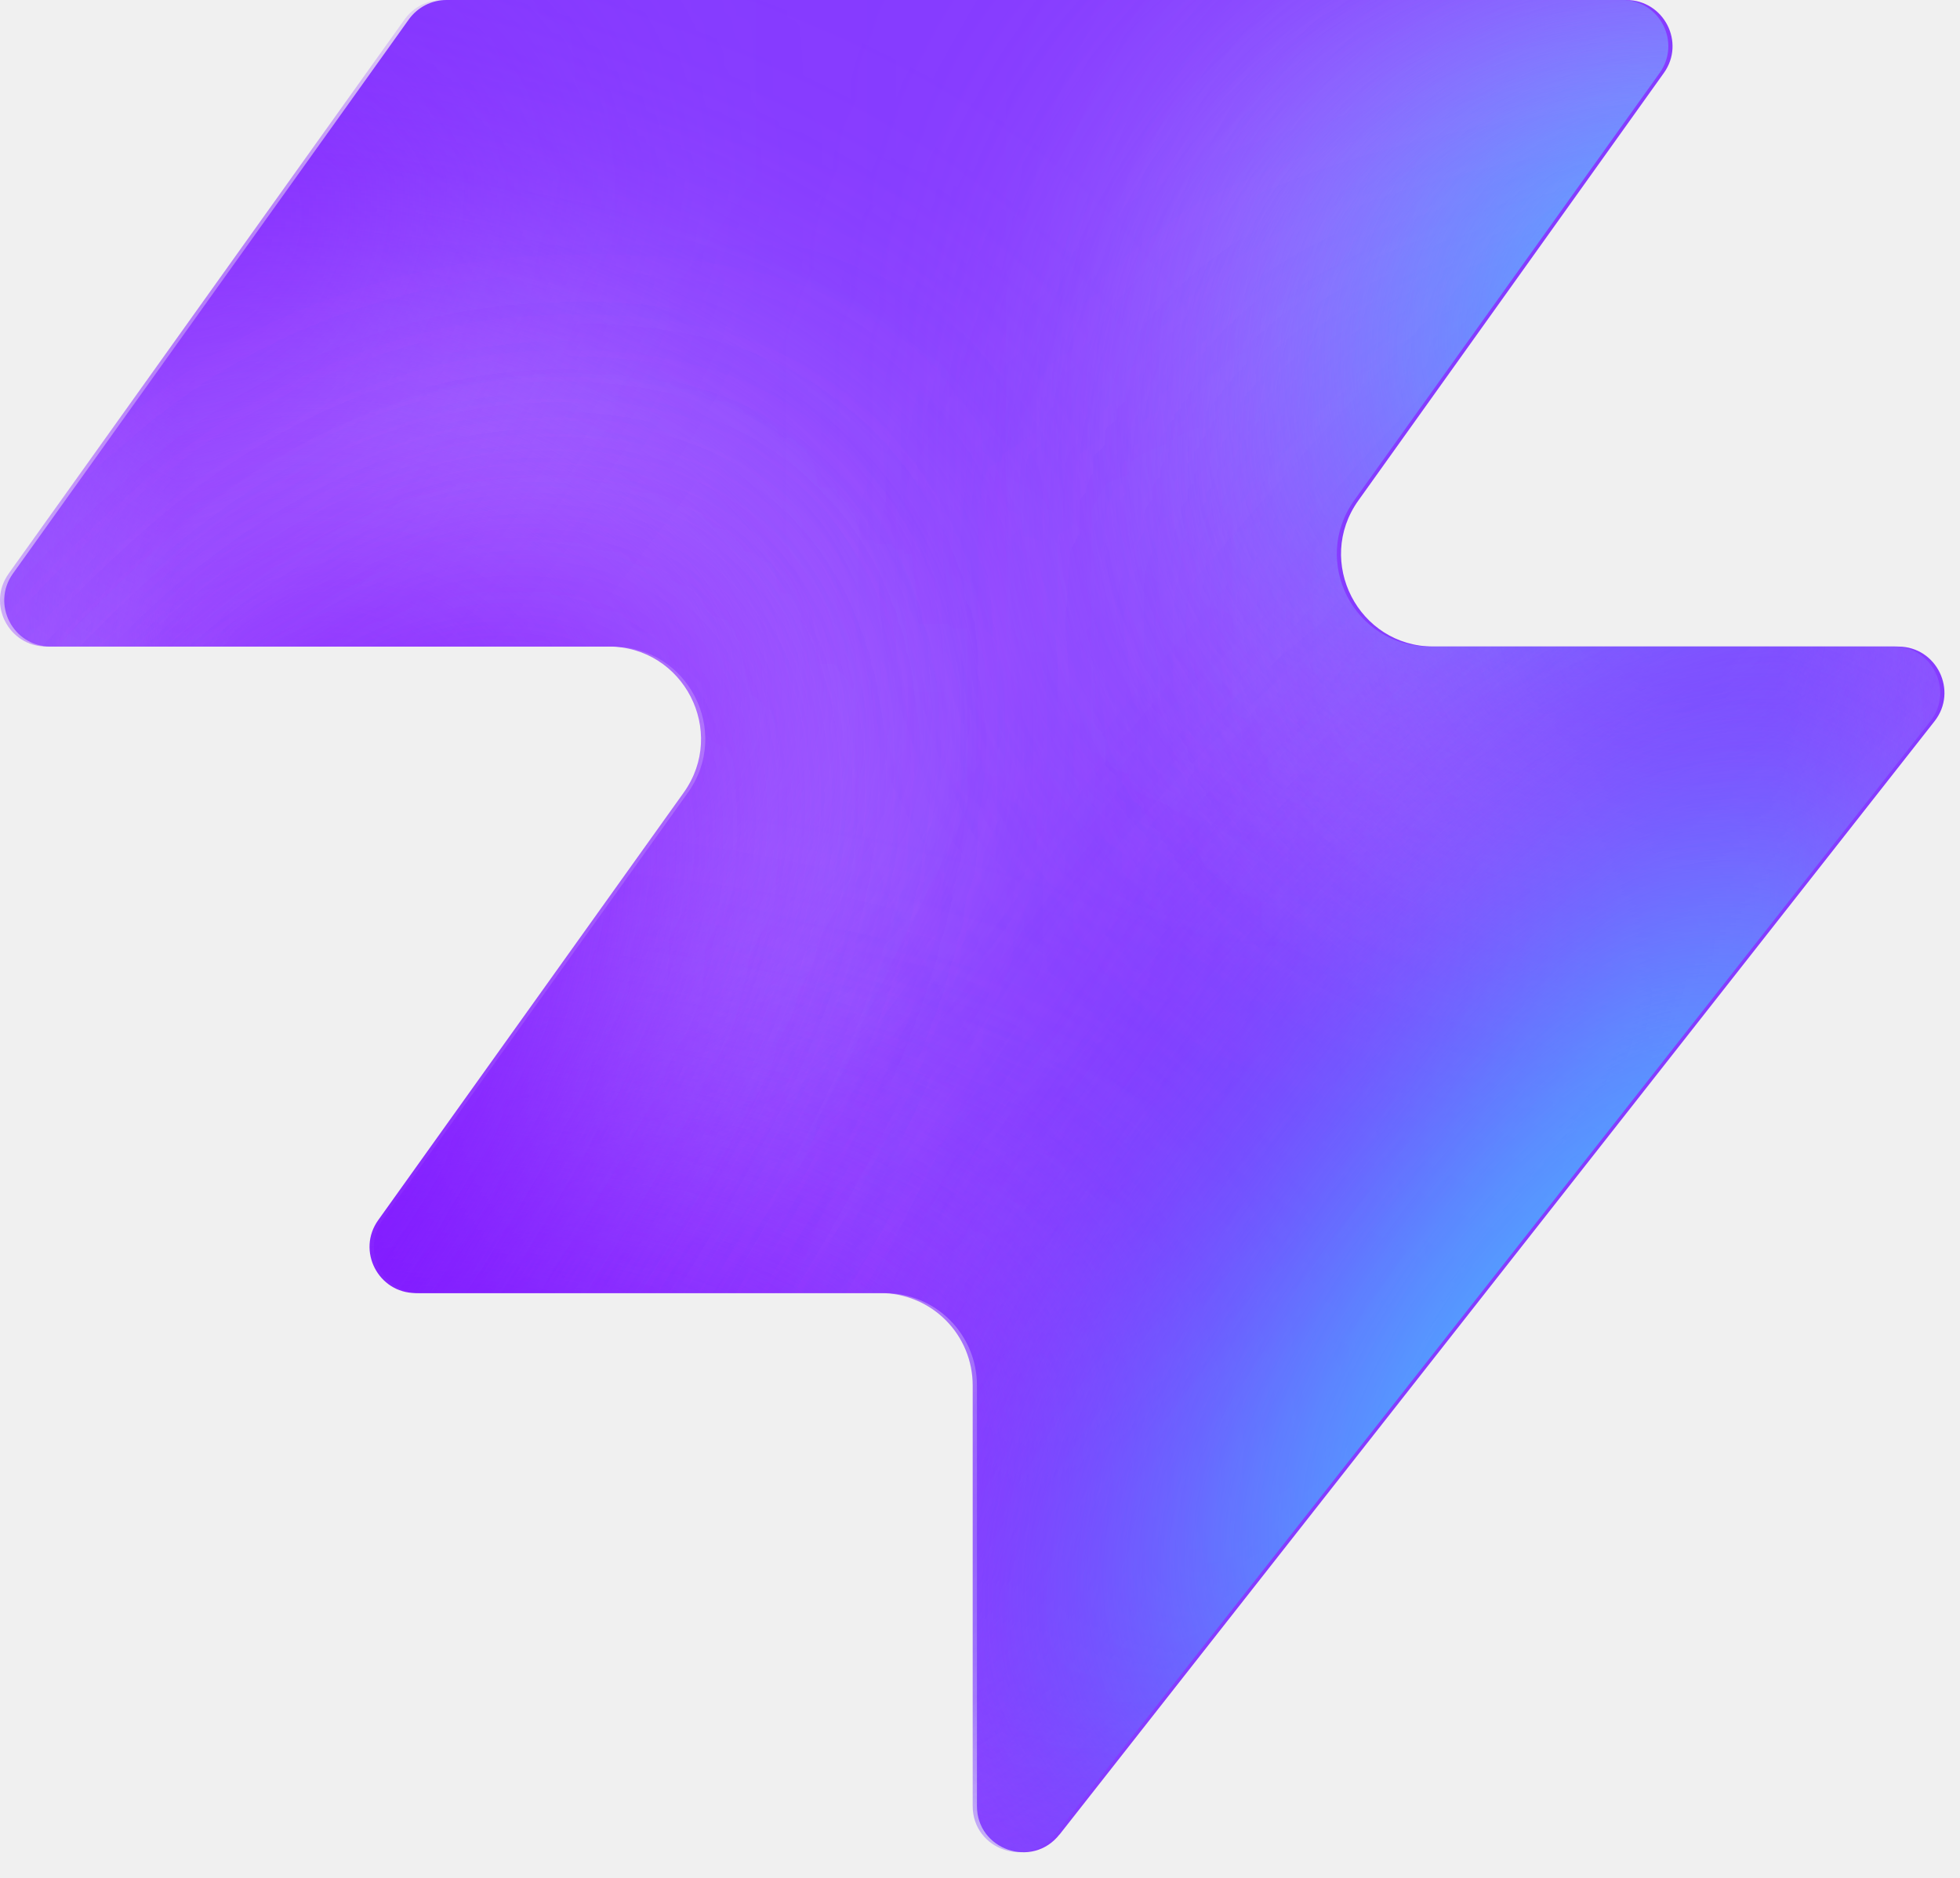
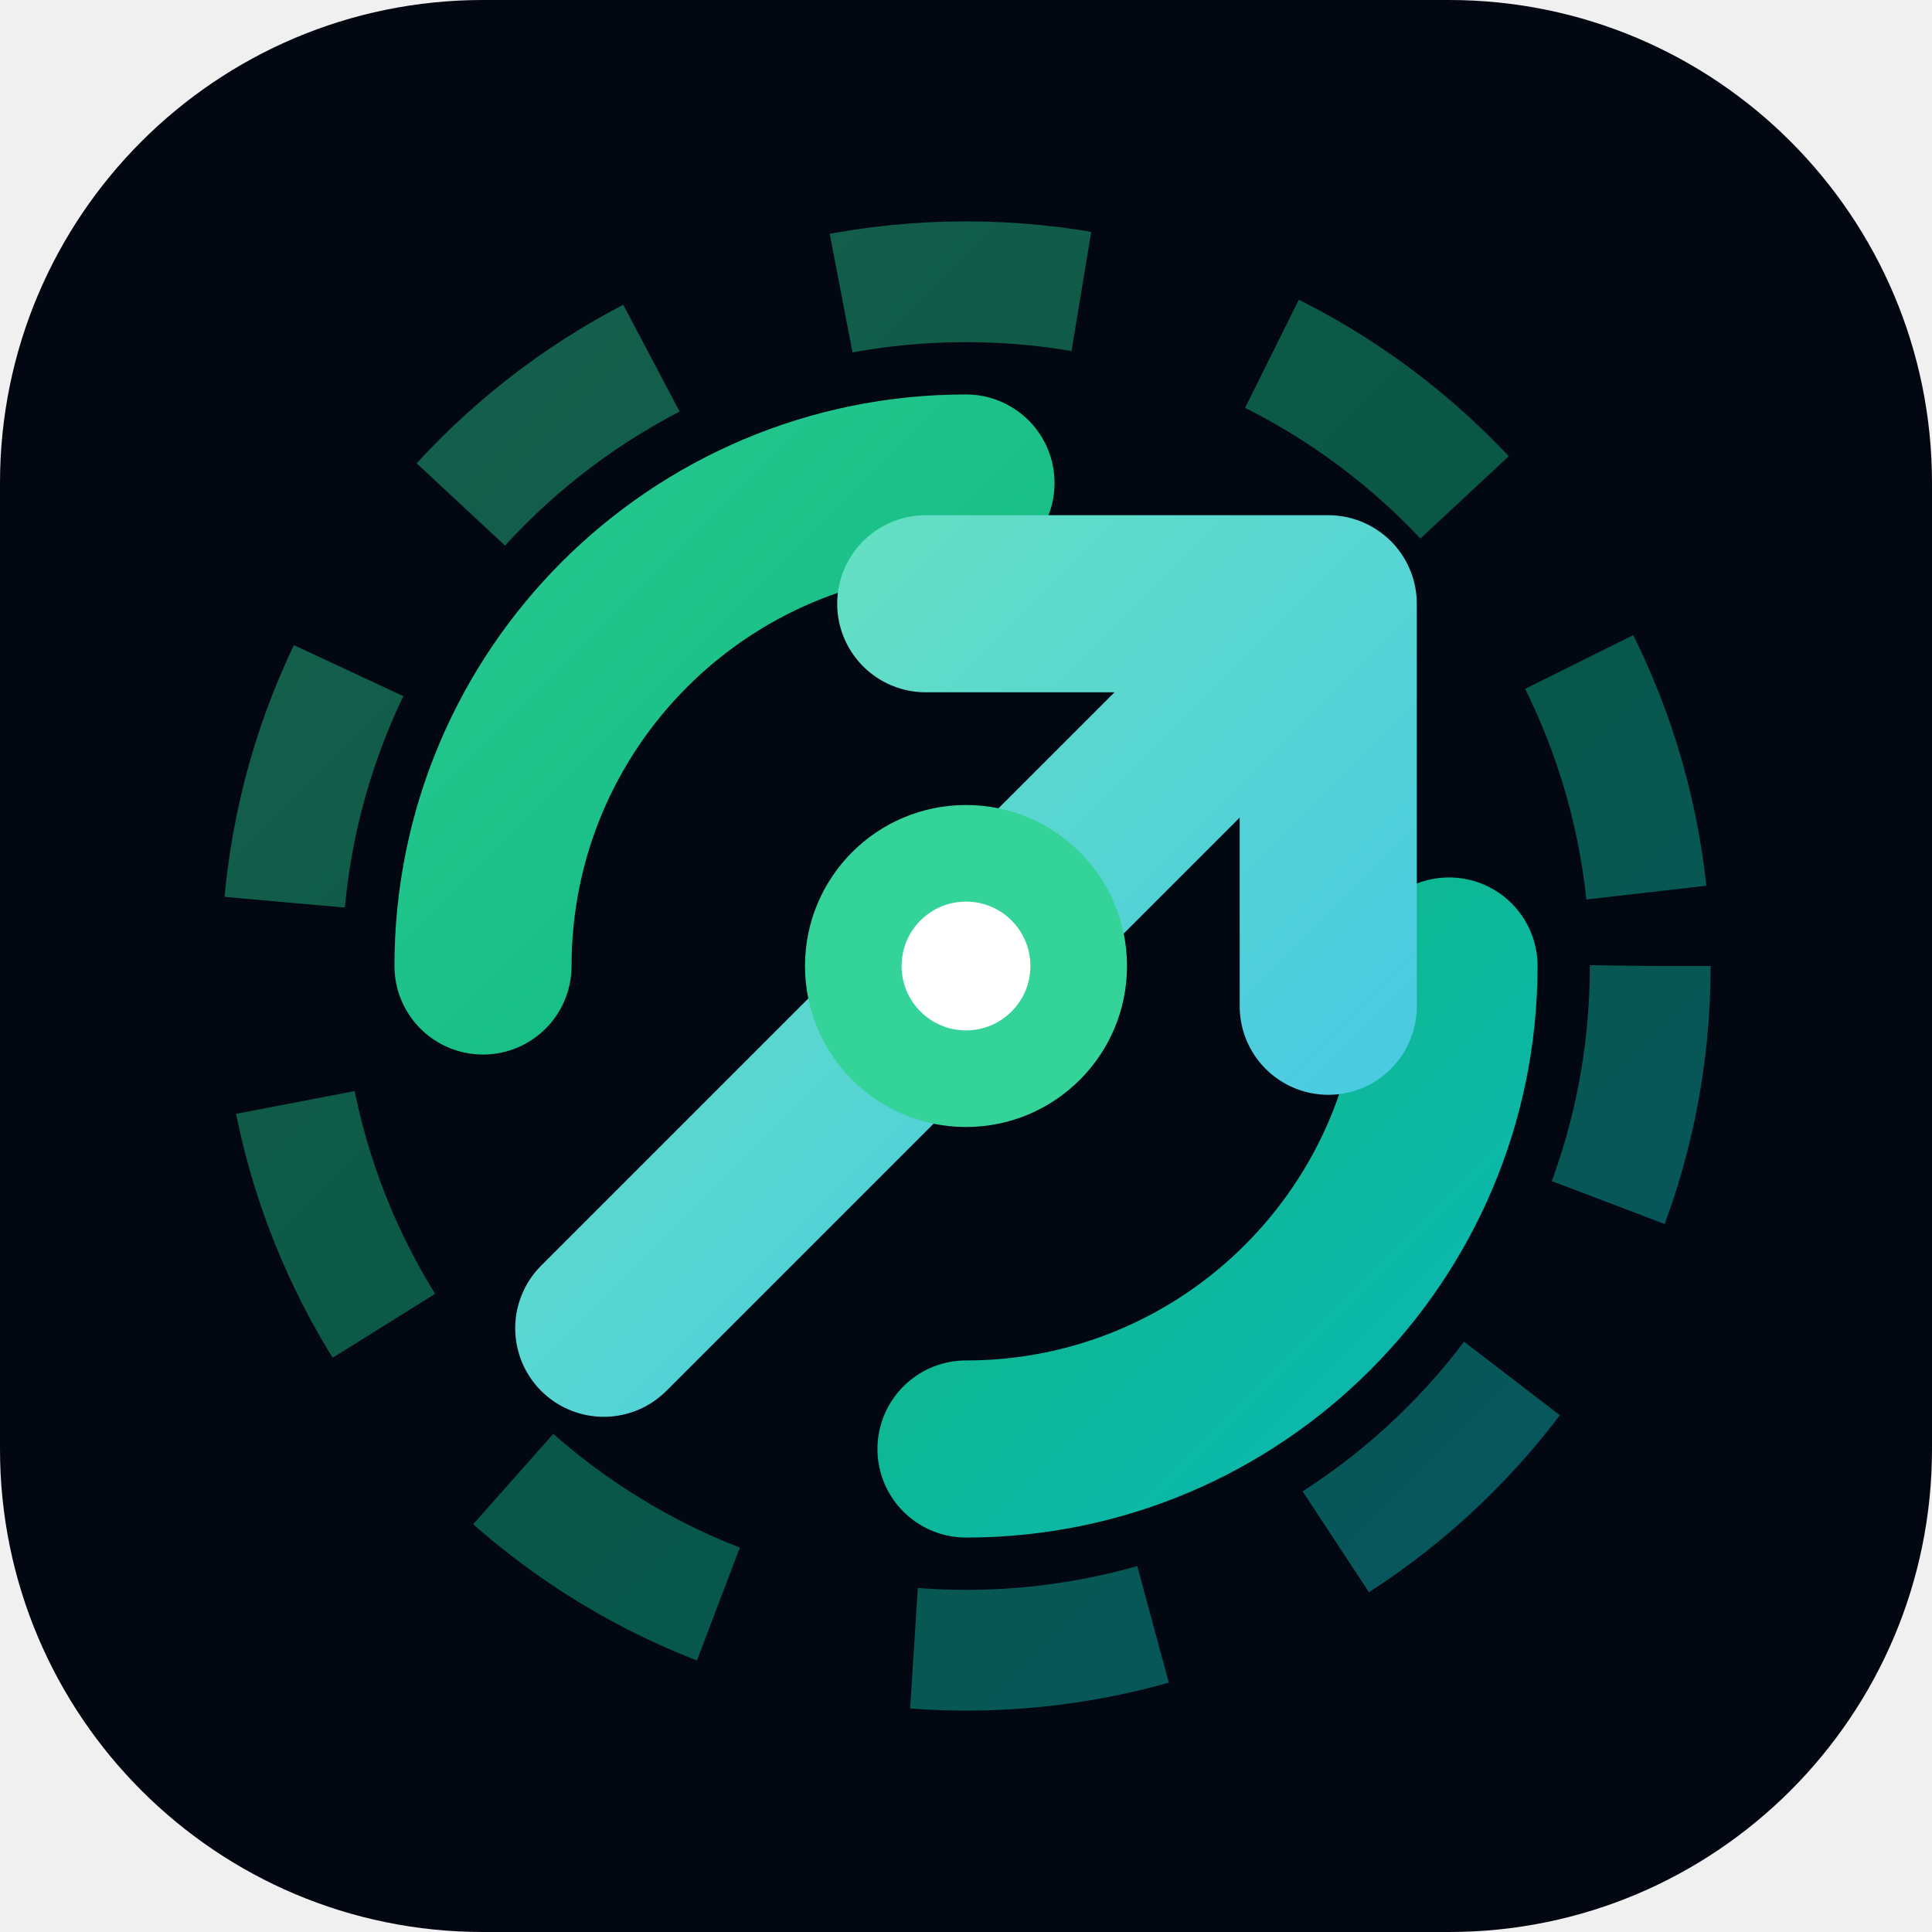
- <svg xmlns="http://www.w3.org/2000/svg" width="48" height="46" fill="none" viewBox="0 0 48 46">
-   <path fill="#863bff" d="M25.946 44.938c-.664.845-2.021.375-2.021-.698V33.937a2.26 2.26 0 0 0-2.262-2.262H10.287c-.92 0-1.456-1.04-.92-1.788l7.48-10.471c1.07-1.497 0-3.578-1.842-3.578H1.237c-.92 0-1.456-1.04-.92-1.788L10.013.474c.214-.297.556-.474.92-.474h28.894c.92 0 1.456 1.04.92 1.788l-7.48 10.471c-1.07 1.498 0 3.579 1.842 3.579h11.377c.943 0 1.473 1.088.89 1.83L25.947 44.94z" style="fill:#863bff;fill:color(display-p3 .525 .23 1);fill-opacity:1" />
-   <mask id="a" width="48" height="46" x="0" y="0" maskUnits="userSpaceOnUse" style="mask-type:alpha">
-     <path fill="#000" d="M25.842 44.938c-.664.844-2.021.375-2.021-.698V33.937a2.26 2.26 0 0 0-2.262-2.262H10.183c-.92 0-1.456-1.04-.92-1.788l7.48-10.471c1.07-1.498 0-3.579-1.842-3.579H1.133c-.92 0-1.456-1.04-.92-1.787L9.91.473c.214-.297.556-.474.92-.474h28.894c.92 0 1.456 1.04.92 1.788l-7.48 10.471c-1.07 1.498 0 3.578 1.842 3.578h11.377c.943 0 1.473 1.088.89 1.832L25.843 44.94z" style="fill:#000;fill-opacity:1" />
-   </mask>
-   <g mask="url(#a)">
-     <g filter="url(#b)">
-       <ellipse cx="5.508" cy="14.704" fill="#ede6ff" rx="5.508" ry="14.704" style="fill:#ede6ff;fill:color(display-p3 .927 .903 1);fill-opacity:1" transform="matrix(.00324 1 1 -.00324 -4.47 31.516)" />
-     </g>
-     <g filter="url(#c)">
-       <ellipse cx="10.399" cy="29.851" fill="#ede6ff" rx="10.399" ry="29.851" style="fill:#ede6ff;fill:color(display-p3 .927 .903 1);fill-opacity:1" transform="matrix(.00324 1 1 -.00324 -39.328 7.883)" />
-     </g>
-     <g filter="url(#d)">
-       <ellipse cx="5.508" cy="30.487" fill="#7e14ff" rx="5.508" ry="30.487" style="fill:#7e14ff;fill:color(display-p3 .492 .077 1);fill-opacity:1" transform="rotate(89.814 -25.913 -14.639)scale(1 -1)" />
-     </g>
-     <g filter="url(#e)">
-       <ellipse cx="5.508" cy="30.599" fill="#7e14ff" rx="5.508" ry="30.599" style="fill:#7e14ff;fill:color(display-p3 .492 .077 1);fill-opacity:1" transform="rotate(89.814 -32.644 -3.334)scale(1 -1)" />
-     </g>
-     <g filter="url(#f)">
-       <ellipse cx="5.508" cy="30.599" fill="#7e14ff" rx="5.508" ry="30.599" style="fill:#7e14ff;fill:color(display-p3 .492 .077 1);fill-opacity:1" transform="matrix(.00324 1 1 -.00324 -34.34 30.47)" />
-     </g>
-     <g filter="url(#g)">
-       <ellipse cx="14.072" cy="22.078" fill="#ede6ff" rx="14.072" ry="22.078" style="fill:#ede6ff;fill:color(display-p3 .927 .903 1);fill-opacity:1" transform="rotate(93.35 24.506 48.493)scale(-1 1)" />
-     </g>
-     <g filter="url(#h)">
-       <ellipse cx="3.47" cy="21.501" fill="#7e14ff" rx="3.47" ry="21.501" style="fill:#7e14ff;fill:color(display-p3 .492 .077 1);fill-opacity:1" transform="rotate(89.009 28.708 47.59)scale(-1 1)" />
-     </g>
-     <g filter="url(#i)">
-       <ellipse cx="3.47" cy="21.501" fill="#7e14ff" rx="3.47" ry="21.501" style="fill:#7e14ff;fill:color(display-p3 .492 .077 1);fill-opacity:1" transform="rotate(89.009 28.708 47.59)scale(-1 1)" />
-     </g>
-     <g filter="url(#j)">
-       <ellipse cx=".387" cy="8.972" fill="#7e14ff" rx="4.407" ry="29.108" style="fill:#7e14ff;fill:color(display-p3 .492 .077 1);fill-opacity:1" transform="rotate(39.51 .387 8.972)" />
-     </g>
-     <g filter="url(#k)">
-       <ellipse cx="47.523" cy="-6.092" fill="#7e14ff" rx="4.407" ry="29.108" style="fill:#7e14ff;fill:color(display-p3 .492 .077 1);fill-opacity:1" transform="rotate(37.892 47.523 -6.092)" />
-     </g>
-     <g filter="url(#l)">
-       <ellipse cx="41.412" cy="6.333" fill="#47bfff" rx="5.971" ry="9.665" style="fill:#47bfff;fill:color(display-p3 .28 .748 1);fill-opacity:1" transform="rotate(37.892 41.412 6.333)" />
-     </g>
-     <g filter="url(#m)">
-       <ellipse cx="-1.879" cy="38.332" fill="#7e14ff" rx="4.407" ry="29.108" style="fill:#7e14ff;fill:color(display-p3 .492 .077 1);fill-opacity:1" transform="rotate(37.892 -1.88 38.332)" />
-     </g>
-     <g filter="url(#n)">
-       <ellipse cx="-1.879" cy="38.332" fill="#7e14ff" rx="4.407" ry="29.108" style="fill:#7e14ff;fill:color(display-p3 .492 .077 1);fill-opacity:1" transform="rotate(37.892 -1.88 38.332)" />
-     </g>
-     <g filter="url(#o)">
-       <ellipse cx="35.651" cy="29.907" fill="#7e14ff" rx="4.407" ry="29.108" style="fill:#7e14ff;fill:color(display-p3 .492 .077 1);fill-opacity:1" transform="rotate(37.892 35.651 29.907)" />
-     </g>
-     <g filter="url(#p)">
-       <ellipse cx="38.418" cy="32.4" fill="#47bfff" rx="5.971" ry="15.297" style="fill:#47bfff;fill:color(display-p3 .28 .748 1);fill-opacity:1" transform="rotate(37.892 38.418 32.4)" />
-     </g>
-   </g>
+ <svg xmlns="http://www.w3.org/2000/svg" width="32" height="32" viewBox="0 0 24 24" fill="none">
  <defs>
-     <filter id="b" width="60.045" height="41.654" x="-19.77" y="16.149" color-interpolation-filters="sRGB" filterUnits="userSpaceOnUse">
-       <feFlood flood-opacity="0" result="BackgroundImageFix" />
-       <feBlend in="SourceGraphic" in2="BackgroundImageFix" result="shape" />
-       <feGaussianBlur result="effect1_foregroundBlur_2002_17158" stdDeviation="7.659" />
-     </filter>
-     <filter id="c" width="90.34" height="51.437" x="-54.613" y="-7.533" color-interpolation-filters="sRGB" filterUnits="userSpaceOnUse">
-       <feFlood flood-opacity="0" result="BackgroundImageFix" />
-       <feBlend in="SourceGraphic" in2="BackgroundImageFix" result="shape" />
-       <feGaussianBlur result="effect1_foregroundBlur_2002_17158" stdDeviation="7.659" />
-     </filter>
-     <filter id="d" width="79.355" height="29.4" x="-49.64" y="2.03" color-interpolation-filters="sRGB" filterUnits="userSpaceOnUse">
-       <feFlood flood-opacity="0" result="BackgroundImageFix" />
-       <feBlend in="SourceGraphic" in2="BackgroundImageFix" result="shape" />
-       <feGaussianBlur result="effect1_foregroundBlur_2002_17158" stdDeviation="4.596" />
-     </filter>
-     <filter id="e" width="79.579" height="29.4" x="-45.045" y="20.029" color-interpolation-filters="sRGB" filterUnits="userSpaceOnUse">
-       <feFlood flood-opacity="0" result="BackgroundImageFix" />
-       <feBlend in="SourceGraphic" in2="BackgroundImageFix" result="shape" />
-       <feGaussianBlur result="effect1_foregroundBlur_2002_17158" stdDeviation="4.596" />
-     </filter>
-     <filter id="f" width="79.579" height="29.4" x="-43.513" y="21.178" color-interpolation-filters="sRGB" filterUnits="userSpaceOnUse">
-       <feFlood flood-opacity="0" result="BackgroundImageFix" />
-       <feBlend in="SourceGraphic" in2="BackgroundImageFix" result="shape" />
-       <feGaussianBlur result="effect1_foregroundBlur_2002_17158" stdDeviation="4.596" />
-     </filter>
-     <filter id="g" width="74.749" height="58.852" x="15.756" y="-17.901" color-interpolation-filters="sRGB" filterUnits="userSpaceOnUse">
-       <feFlood flood-opacity="0" result="BackgroundImageFix" />
-       <feBlend in="SourceGraphic" in2="BackgroundImageFix" result="shape" />
-       <feGaussianBlur result="effect1_foregroundBlur_2002_17158" stdDeviation="7.659" />
-     </filter>
-     <filter id="h" width="61.377" height="25.362" x="23.548" y="2.284" color-interpolation-filters="sRGB" filterUnits="userSpaceOnUse">
-       <feFlood flood-opacity="0" result="BackgroundImageFix" />
-       <feBlend in="SourceGraphic" in2="BackgroundImageFix" result="shape" />
-       <feGaussianBlur result="effect1_foregroundBlur_2002_17158" stdDeviation="4.596" />
-     </filter>
-     <filter id="i" width="61.377" height="25.362" x="23.548" y="2.284" color-interpolation-filters="sRGB" filterUnits="userSpaceOnUse">
-       <feFlood flood-opacity="0" result="BackgroundImageFix" />
-       <feBlend in="SourceGraphic" in2="BackgroundImageFix" result="shape" />
-       <feGaussianBlur result="effect1_foregroundBlur_2002_17158" stdDeviation="4.596" />
-     </filter>
-     <filter id="j" width="56.045" height="63.649" x="-27.636" y="-22.853" color-interpolation-filters="sRGB" filterUnits="userSpaceOnUse">
-       <feFlood flood-opacity="0" result="BackgroundImageFix" />
-       <feBlend in="SourceGraphic" in2="BackgroundImageFix" result="shape" />
-       <feGaussianBlur result="effect1_foregroundBlur_2002_17158" stdDeviation="4.596" />
-     </filter>
-     <filter id="k" width="54.814" height="64.646" x="20.116" y="-38.415" color-interpolation-filters="sRGB" filterUnits="userSpaceOnUse">
-       <feFlood flood-opacity="0" result="BackgroundImageFix" />
-       <feBlend in="SourceGraphic" in2="BackgroundImageFix" result="shape" />
-       <feGaussianBlur result="effect1_foregroundBlur_2002_17158" stdDeviation="4.596" />
-     </filter>
-     <filter id="l" width="33.541" height="35.313" x="24.641" y="-11.323" color-interpolation-filters="sRGB" filterUnits="userSpaceOnUse">
-       <feFlood flood-opacity="0" result="BackgroundImageFix" />
-       <feBlend in="SourceGraphic" in2="BackgroundImageFix" result="shape" />
-       <feGaussianBlur result="effect1_foregroundBlur_2002_17158" stdDeviation="4.596" />
-     </filter>
-     <filter id="m" width="54.814" height="64.646" x="-29.286" y="6.009" color-interpolation-filters="sRGB" filterUnits="userSpaceOnUse">
-       <feFlood flood-opacity="0" result="BackgroundImageFix" />
-       <feBlend in="SourceGraphic" in2="BackgroundImageFix" result="shape" />
-       <feGaussianBlur result="effect1_foregroundBlur_2002_17158" stdDeviation="4.596" />
-     </filter>
-     <filter id="n" width="54.814" height="64.646" x="-29.286" y="6.009" color-interpolation-filters="sRGB" filterUnits="userSpaceOnUse">
-       <feFlood flood-opacity="0" result="BackgroundImageFix" />
-       <feBlend in="SourceGraphic" in2="BackgroundImageFix" result="shape" />
-       <feGaussianBlur result="effect1_foregroundBlur_2002_17158" stdDeviation="4.596" />
-     </filter>
-     <filter id="o" width="54.814" height="64.646" x="8.244" y="-2.416" color-interpolation-filters="sRGB" filterUnits="userSpaceOnUse">
-       <feFlood flood-opacity="0" result="BackgroundImageFix" />
-       <feBlend in="SourceGraphic" in2="BackgroundImageFix" result="shape" />
-       <feGaussianBlur result="effect1_foregroundBlur_2002_17158" stdDeviation="4.596" />
-     </filter>
-     <filter id="p" width="39.409" height="43.623" x="18.713" y="10.588" color-interpolation-filters="sRGB" filterUnits="userSpaceOnUse">
-       <feFlood flood-opacity="0" result="BackgroundImageFix" />
-       <feBlend in="SourceGraphic" in2="BackgroundImageFix" result="shape" />
-       <feGaussianBlur result="effect1_foregroundBlur_2002_17158" stdDeviation="4.596" />
-     </filter>
+     <linearGradient id="prox-fav-grad" x1="2" y1="2" x2="22" y2="22" gradientUnits="userSpaceOnUse">
+       <stop offset="0%" stop-color="#34D399" />
+       <stop offset="50%" stop-color="#10B981" />
+       <stop offset="100%" stop-color="#06B6D4" />
+     </linearGradient>
+     <linearGradient id="prox-fav-accent" x1="6" y1="6" x2="20" y2="20" gradientUnits="userSpaceOnUse">
+       <stop offset="0%" stop-color="#6EE7B7" />
+       <stop offset="100%" stop-color="#38BDF8" />
+     </linearGradient>
  </defs>
+   <rect width="24" height="24" rx="6" fill="#030712" />
+   <circle cx="12" cy="12" r="8.5" stroke="url(#prox-fav-grad)" stroke-width="1.5" stroke-dasharray="3 2.5" opacity="0.45" />
+   <path d="M6 12A6 6 0 0 1 12 6" stroke="url(#prox-fav-grad)" stroke-width="2.2" stroke-linecap="round" />
+   <path d="M12 18A6 6 0 0 0 18 12" stroke="url(#prox-fav-grad)" stroke-width="2.2" stroke-linecap="round" />
+   <path d="M7.5 16.5L16.5 7.5M16.5 7.5H11.5M16.5 7.5V12.5" stroke="url(#prox-fav-accent)" stroke-width="2.2" stroke-linecap="round" stroke-linejoin="round" />
+   <circle cx="12" cy="12" r="2" fill="#34D399" />
+   <circle cx="12" cy="12" r="0.8" fill="#FFFFFF" />
</svg>
